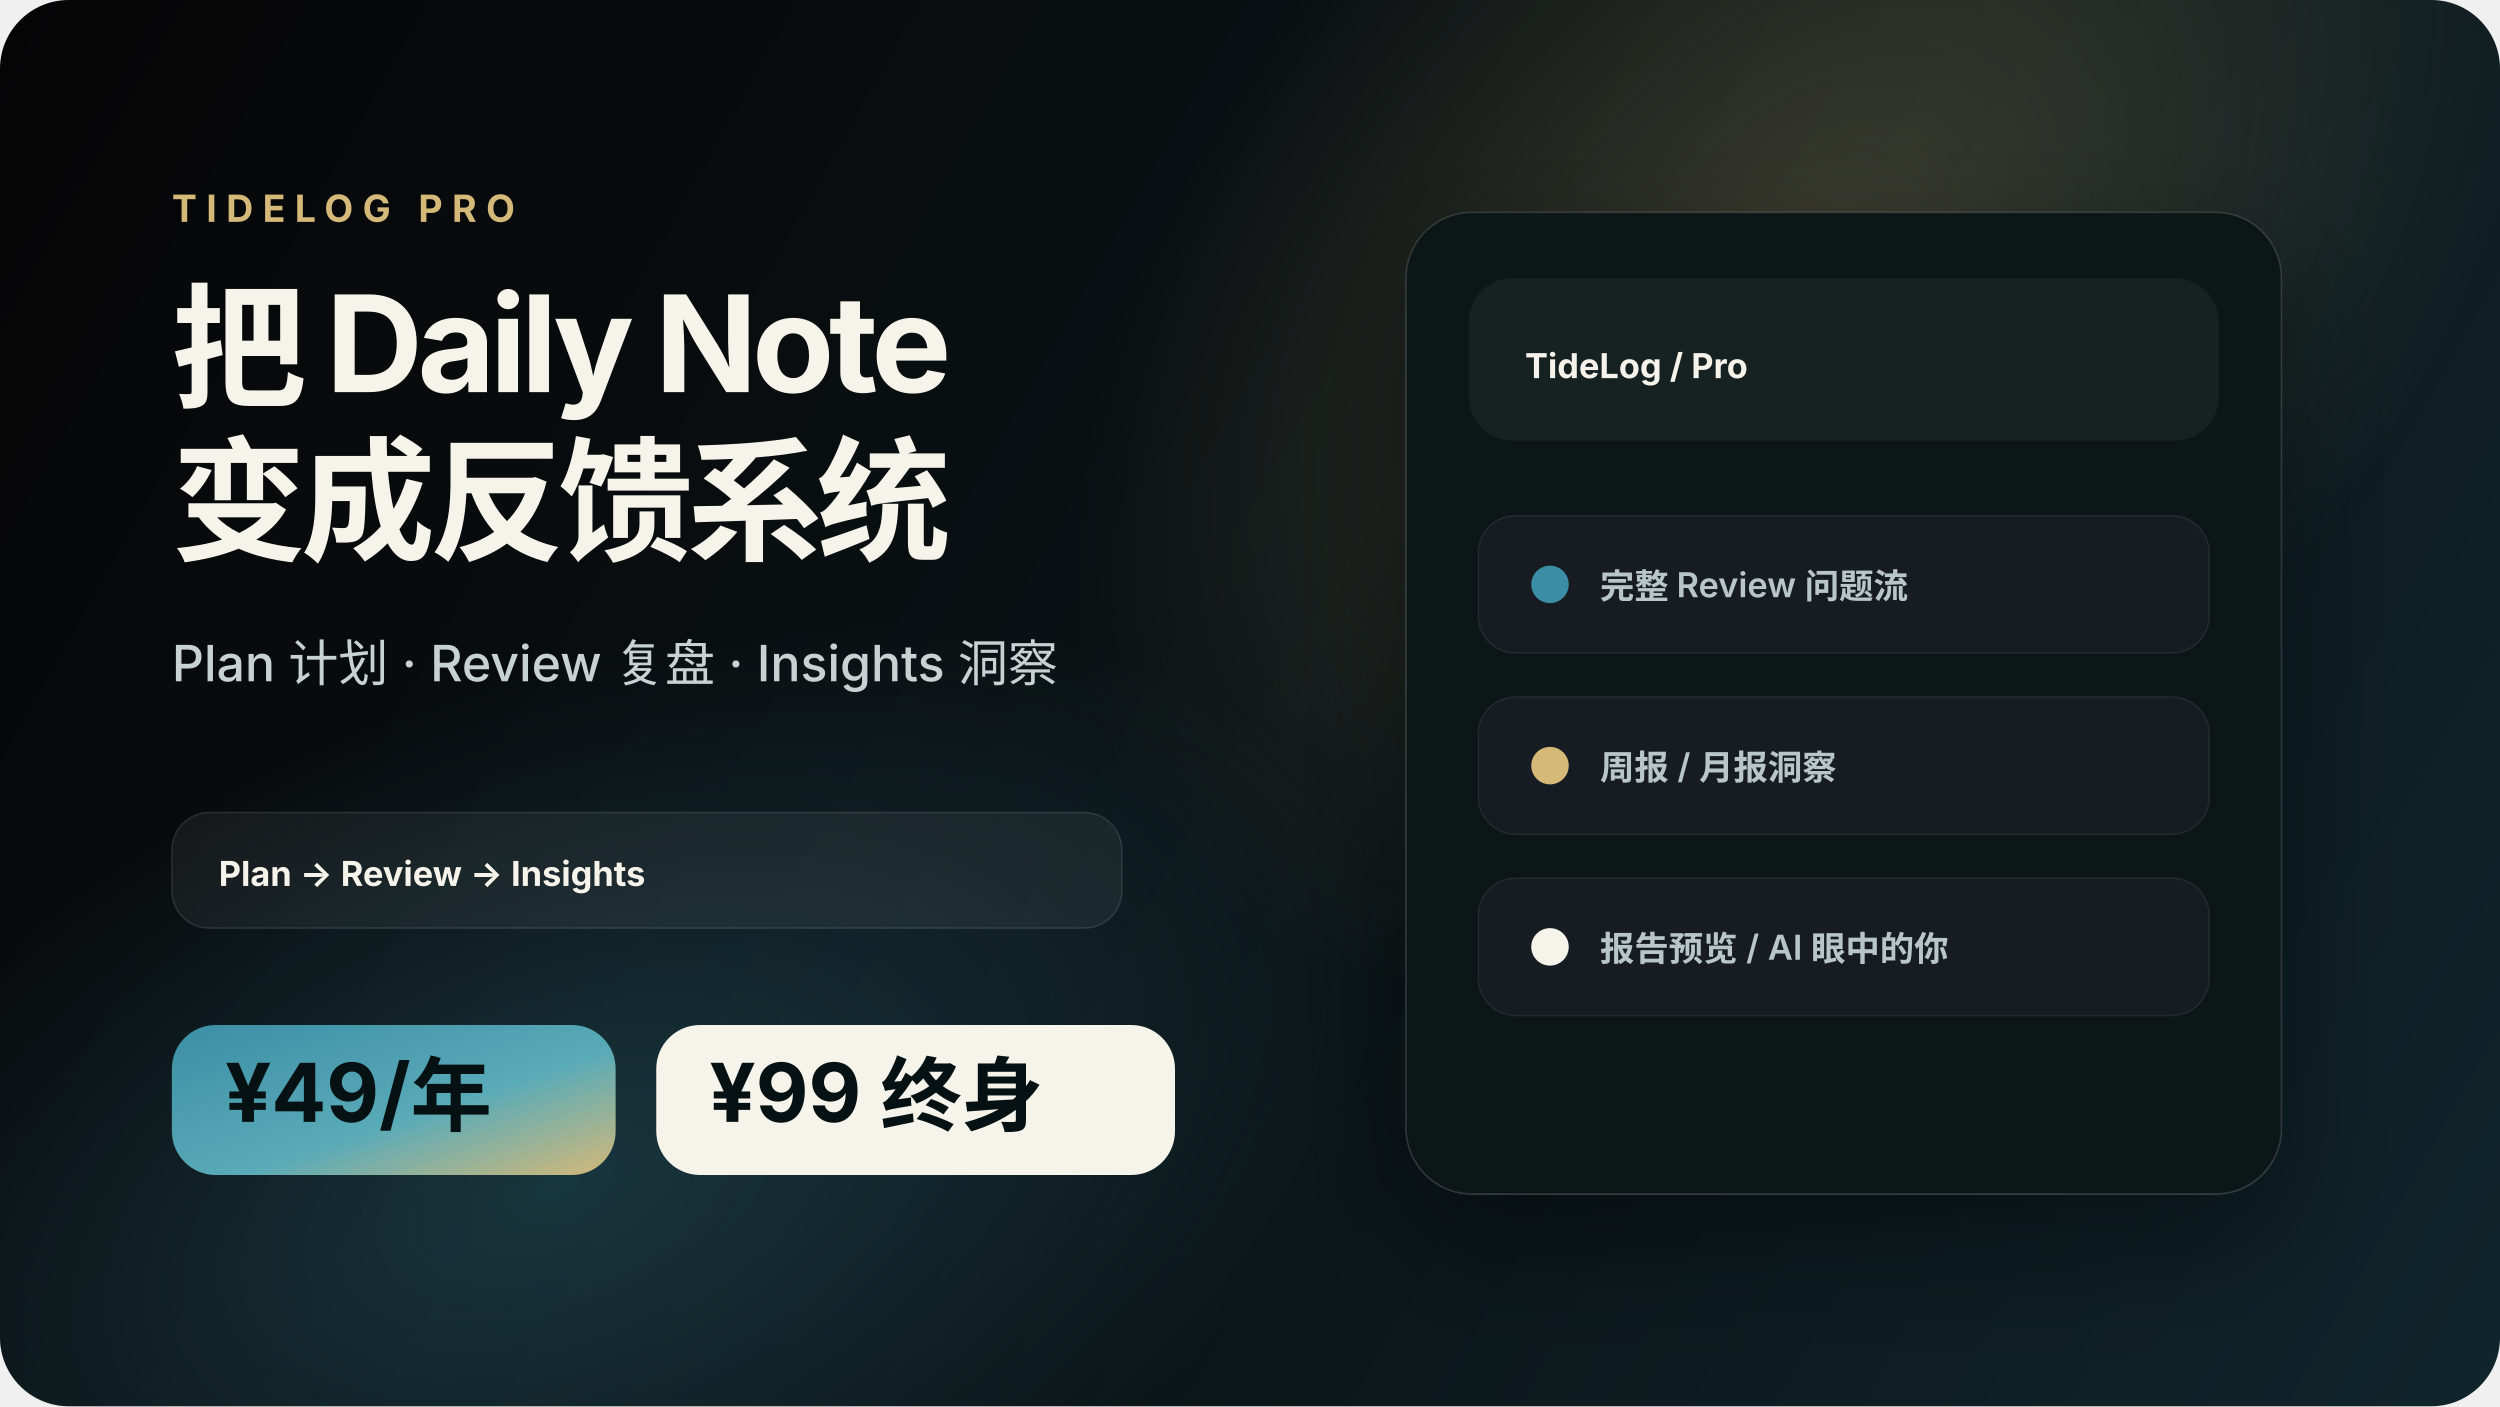
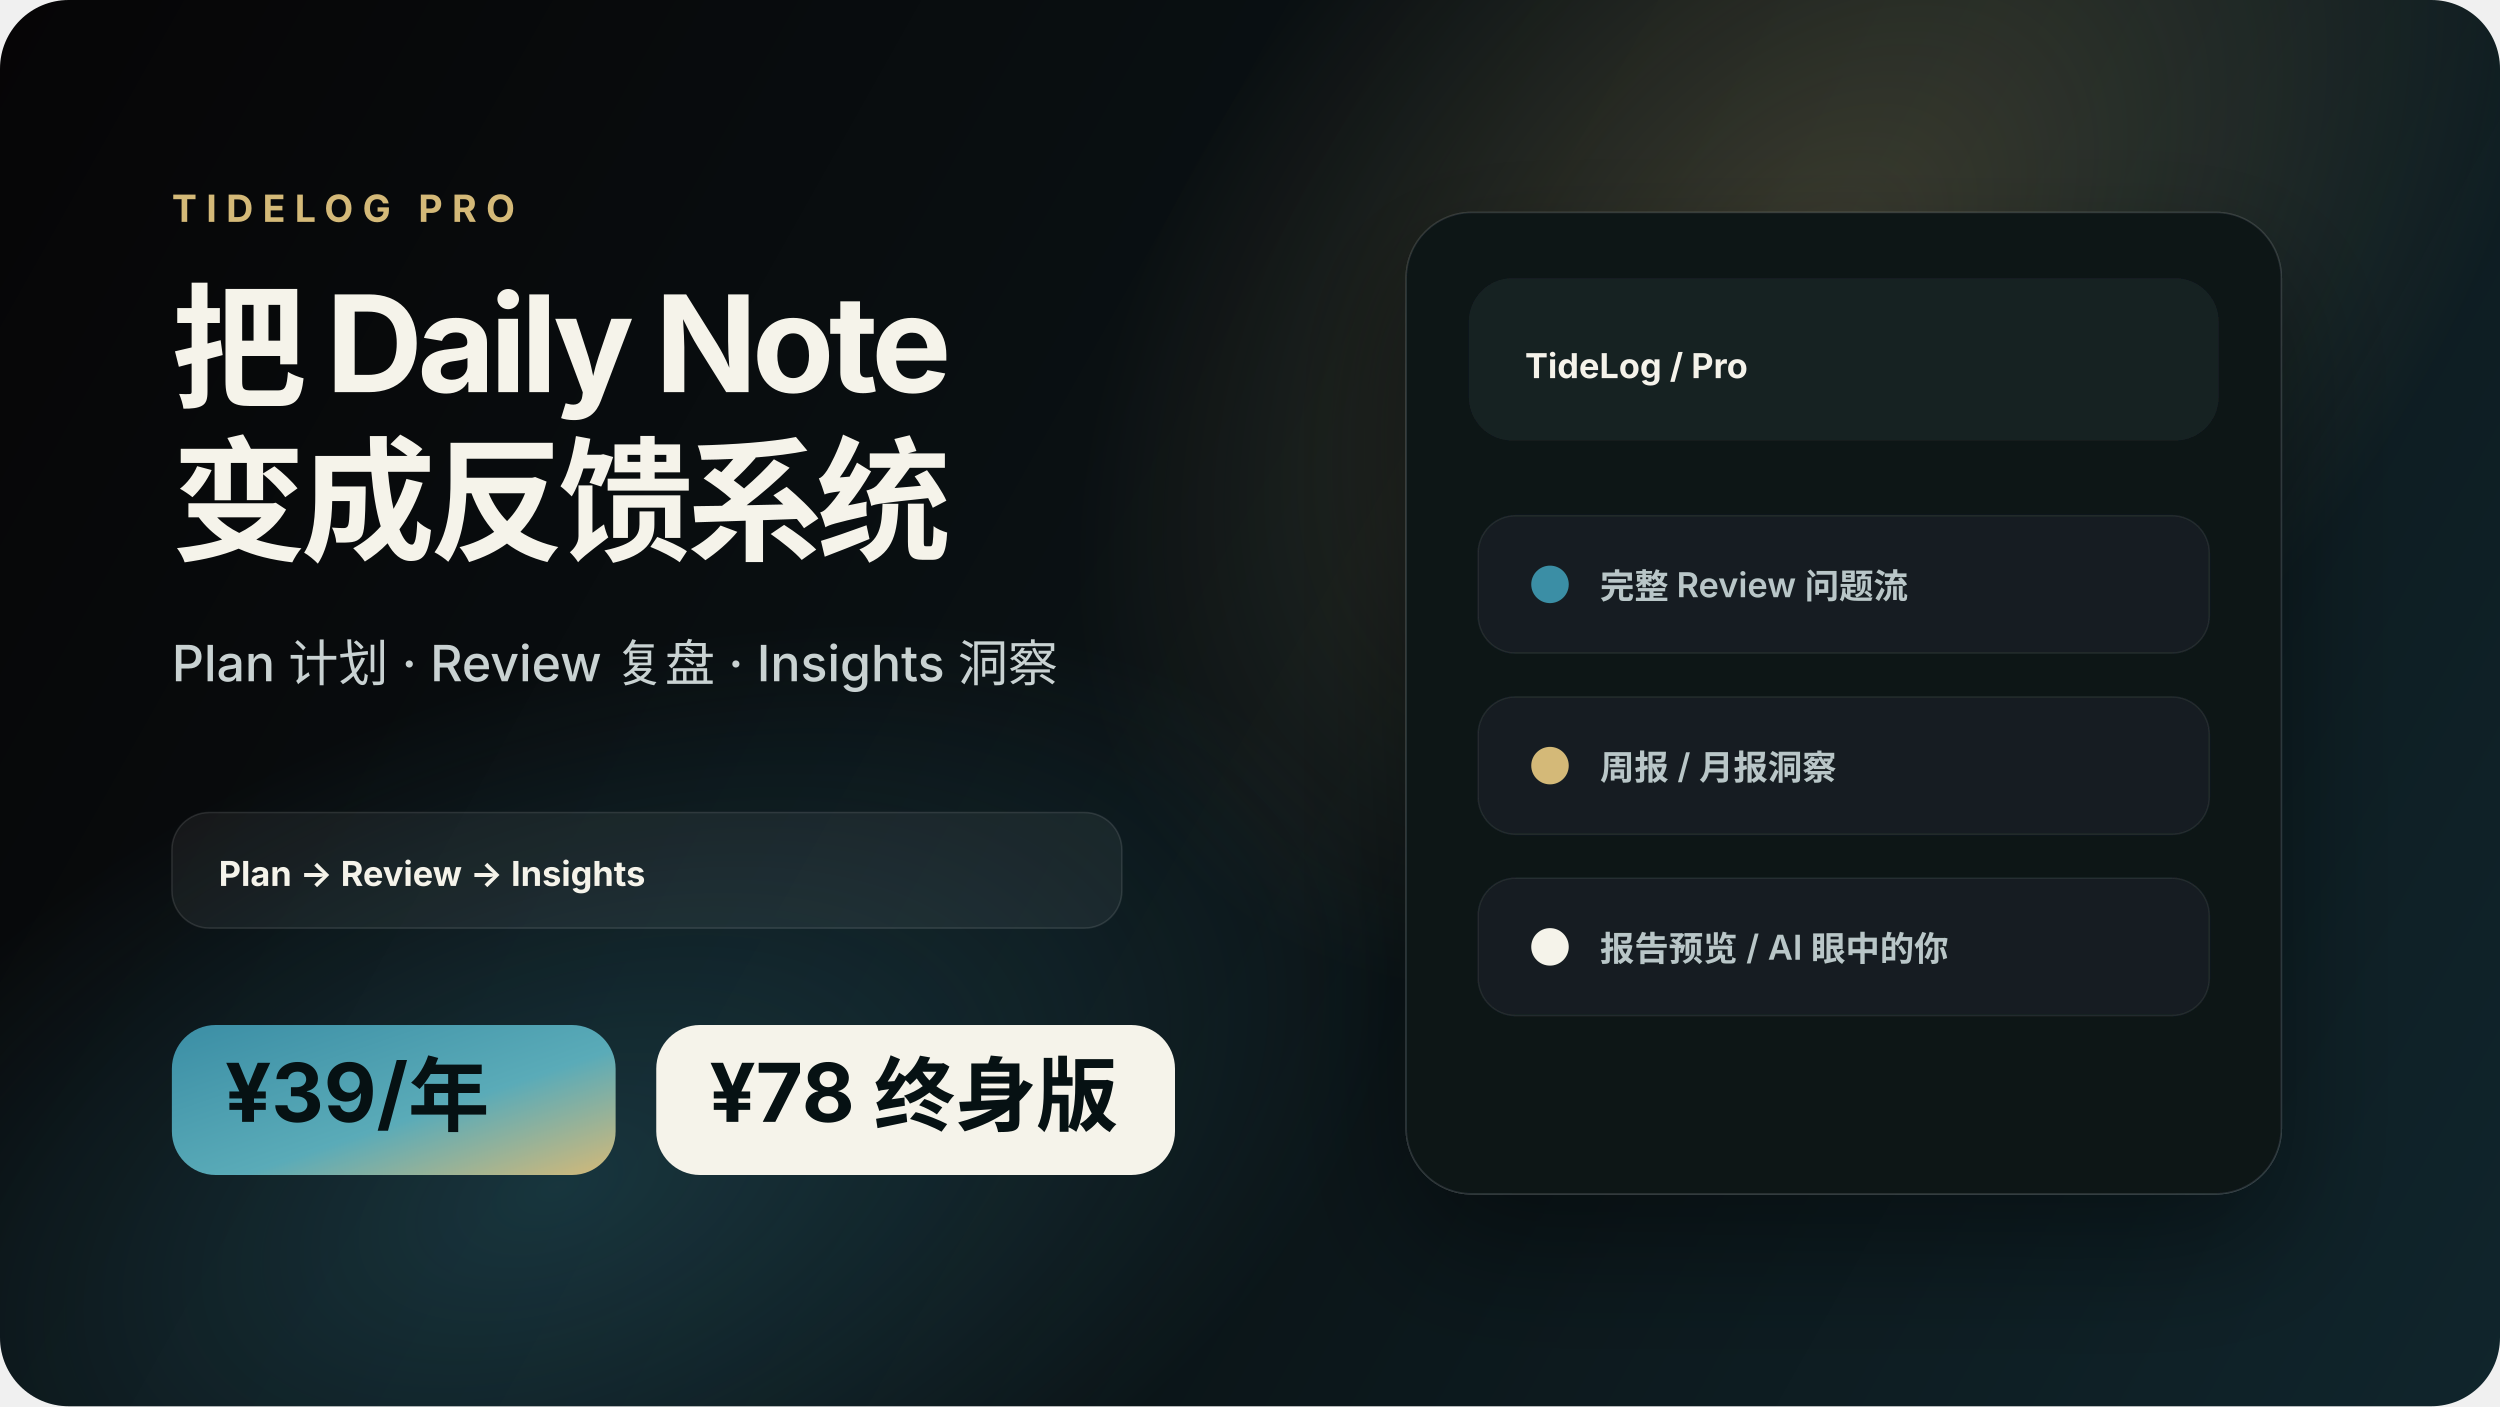
<svg xmlns="http://www.w3.org/2000/svg" width="1600" height="900" viewBox="0 0 1600 900" fill="none" role="img" aria-labelledby="title desc">
  <defs>
    <linearGradient id="bg" x1="0" y1="0" x2="1600" y2="900" gradientUnits="userSpaceOnUse">
      <stop stop-color="#060506" />
      <stop offset=".56" stop-color="#0B1417" />
      <stop offset="1" stop-color="#10252C" />
    </linearGradient>
    <linearGradient id="accent" x1="0" y1="0" x2="1" y2="1">
      <stop stop-color="#3B8EA5" />
      <stop offset=".58" stop-color="#5AABB8" />
      <stop offset="1" stop-color="#D4B978" />
    </linearGradient>
    <radialGradient id="gold" cx="0" cy="0" r="1" gradientUnits="userSpaceOnUse" gradientTransform="translate(1160 170) rotate(136) scale(560 360)">
      <stop stop-color="#D4B978" stop-opacity=".24" />
      <stop offset="1" stop-color="#D4B978" stop-opacity="0" />
    </radialGradient>
    <radialGradient id="teal" cx="0" cy="0" r="1" gradientUnits="userSpaceOnUse" gradientTransform="translate(360 760) rotate(-22) scale(560 320)">
      <stop stop-color="#3B8EA5" stop-opacity=".30" />
      <stop offset="1" stop-color="#3B8EA5" stop-opacity="0" />
    </radialGradient>
    <filter id="shadow" x="-20%" y="-20%" width="140%" height="160%" color-interpolation-filters="sRGB">
      <feDropShadow dx="0" dy="34" stdDeviation="40" flood-color="#000" flood-opacity=".42" />
    </filter>
    <style>.eyebrow{font-family:Inter,-apple-system,BlinkMacSystemFont,"SF Pro Text",sans-serif;font-size:24px;font-weight:750;letter-spacing:6px;fill:#D4B978}.title{font-family:Inter,-apple-system,BlinkMacSystemFont,"SF Pro Display",sans-serif;font-size:86px;font-weight:680;letter-spacing:-3.5px;fill:#F5F3EA}.sub{font-family:Inter,-apple-system,BlinkMacSystemFont,"SF Pro Text",sans-serif;font-size:32px;font-weight:460;fill:#C9D2D2}.pill{font-family:Inter,-apple-system,BlinkMacSystemFont,"SF Pro Text",sans-serif;font-size:22px;font-weight:650;fill:#F5F3EA}.price{font-family:Inter,-apple-system,BlinkMacSystemFont,"SF Pro Display",sans-serif;font-size:52px;font-weight:720;fill:#061113}.small{font-family:Inter,-apple-system,BlinkMacSystemFont,"SF Pro Text",sans-serif;font-size:22px;font-weight:560;fill:#B9C6C8}</style>
  </defs>
  <rect width="1600" height="900" rx="44" fill="url(#bg)" />
  <rect width="1600" height="900" rx="44" fill="url(#gold)" />
  <rect width="1600" height="900" rx="44" fill="url(#teal)" />
  <g transform="translate(110 142)">
    <text x="0" y="0" class="eyebrow">TIDELOG PRO</text>
    <text x="0" y="112" class="title">把 Daily Note</text>
    <text x="0" y="210" class="title">变成反馈系统</text>
    <text x="0" y="294" class="sub">Plan 计划 · Review 复盘 · Insights 洞察</text>
    <g transform="translate(0 378)">
      <rect width="608" height="74" rx="24" fill="#FFFFFF" fill-opacity=".055" stroke="#FFFFFF" stroke-opacity=".11" />
      <text x="30" y="47" class="pill">Plan → Review → Insights</text>
    </g>
    <g transform="translate(0 514)">
      <rect width="284" height="96" rx="28" fill="url(#accent)" />
-       <text x="34" y="62" class="price">¥49/年</text>
+       <text x="34" y="62" class="price">¥39/年</text>
      <rect x="310" width="332" height="96" rx="28" fill="#F5F3EA" />
-       <text x="344" y="62" class="price">¥99 终身</text>
+       <text x="344" y="62" class="price">¥78 终身版</text>
    </g>
  </g>
  <g transform="translate(900 136)" filter="url(#shadow)">
    <rect width="560" height="628" rx="42" fill="#0B1417" stroke="#FFFFFF" stroke-opacity=".12" />
    <rect x="40" y="42" width="480" height="104" rx="28" fill="#FFFFFF" fill-opacity=".055" />
    <text x="76" y="106" class="pill">TideLog / Pro</text>
    <g transform="translate(46 194)">
      <rect width="468" height="88" rx="24" fill="#FFFFFF" fill-opacity=".045" stroke="#FFFFFF" stroke-opacity=".075" />
      <circle cx="46" cy="44" r="12" fill="#3B8EA5" />
      <text x="78" y="53" class="small">完整 Review 问题流</text>
    </g>
    <g transform="translate(46 310)">
      <rect width="468" height="88" rx="24" fill="#FFFFFF" fill-opacity=".045" stroke="#FFFFFF" stroke-opacity=".075" />
      <circle cx="46" cy="44" r="12" fill="#D4B978" />
      <text x="78" y="53" class="small">周报 / 月报洞察</text>
    </g>
    <g transform="translate(46 426)">
      <rect width="468" height="88" rx="24" fill="#FFFFFF" fill-opacity=".045" stroke="#FFFFFF" stroke-opacity=".075" />
      <circle cx="46" cy="44" r="12" fill="#F5F3EA" />
      <text x="78" y="53" class="small">报告预览 / AI 眼中的你</text>
    </g>
  </g>
</svg>
